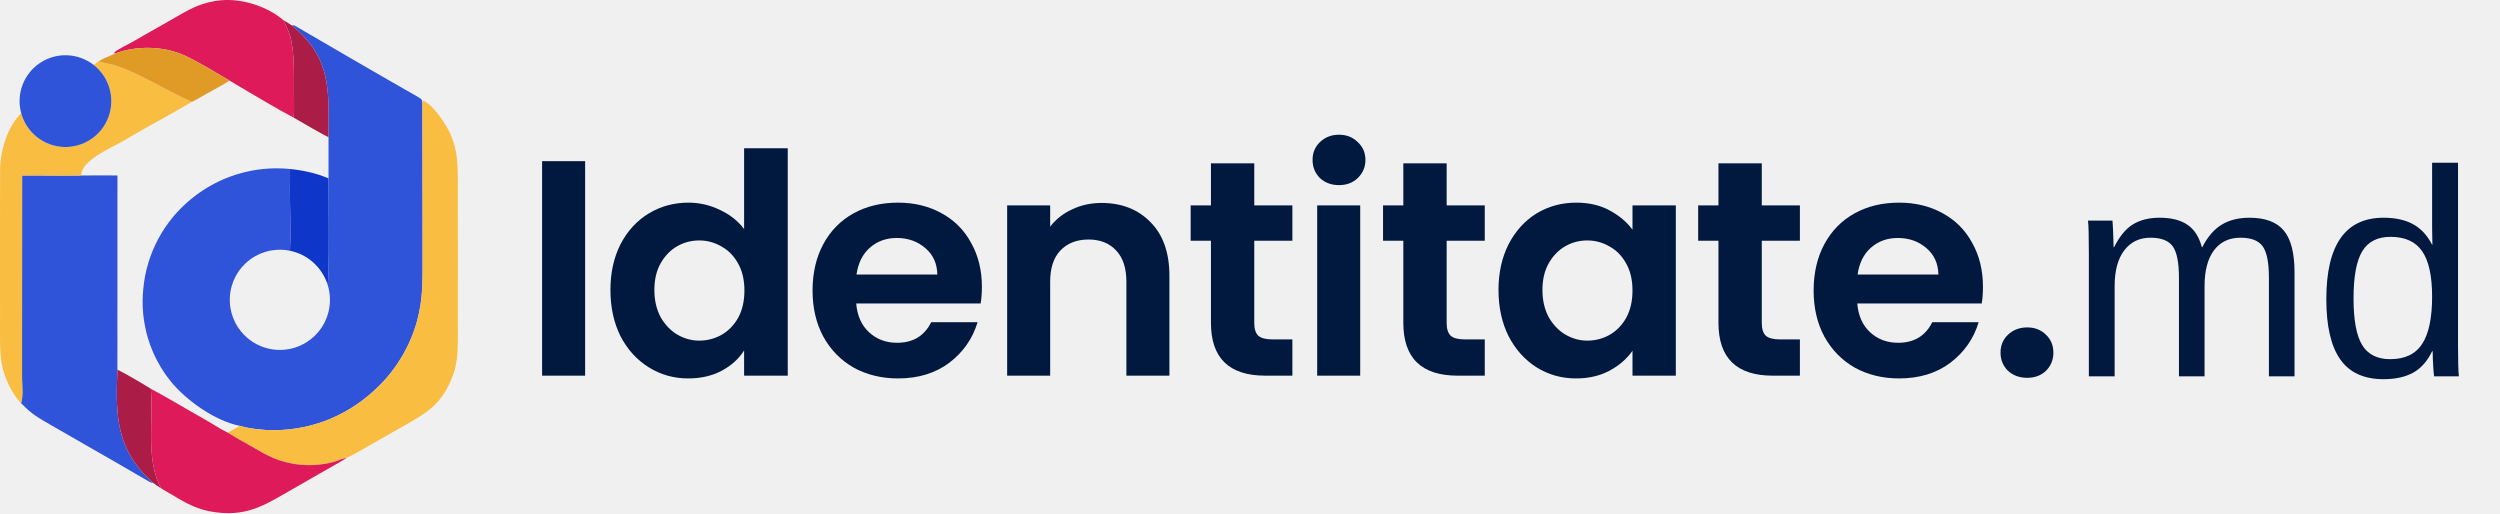
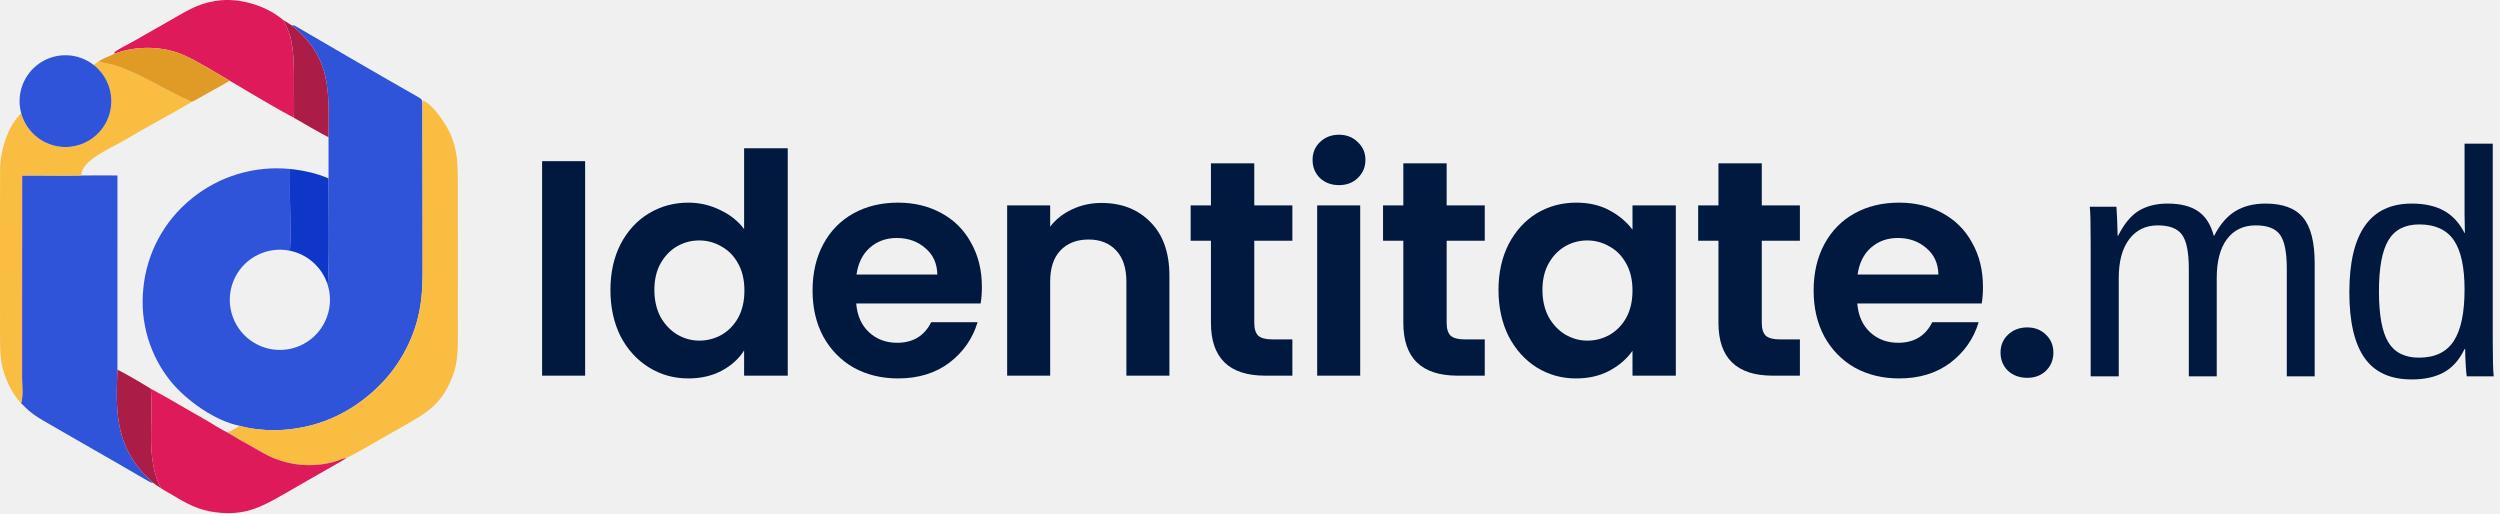
<svg xmlns="http://www.w3.org/2000/svg" width="950" height="195" viewBox="0 0 950 195" fill="none">
  <g clip-path="url(#clip0_148_618)">
    <path d="M158.539 121.797C156.014 131.047 151.139 139.489 144.388 146.297C133.529 157.256 119.652 163.365 104.146 163.478C100.097 163.508 94.932 162.94 91.029 161.798C81.814 159.939 71.075 152.394 65.106 145.192C56.969 135.273 53.134 122.518 54.449 109.759C55.681 96.312 62.311 83.94 72.822 75.464C83.306 66.913 96.754 62.867 110.216 64.212C110.156 65.587 110.25 66.917 110.209 68.269C109.965 77.039 110.75 86.604 110.183 95.283C101.757 93.551 93.215 97.688 89.346 105.378C85.481 113.065 87.25 122.39 93.666 128.127C100.078 133.861 109.54 134.582 116.749 129.882C123.957 125.182 127.116 116.232 124.457 108.046C125.253 105.961 124.829 72.241 124.84 67.8V52.11C124.904 34.388 126.08 22.084 110.93 9.685C111.749 9.479 111.974 9.727 112.707 10.155C128.108 19.134 143.513 28.125 159.012 36.939C159.793 37.383 160.139 37.668 160.304 38.051C160.469 38.435 160.454 38.916 160.515 39.746L160.575 81.96L160.582 98.026C160.582 106.573 160.774 113.388 158.539 121.797Z" fill="#3054D9" />
    <path d="M54.404 179.803C43.676 167.987 44.059 155.258 44.622 140.455L44.637 66.673C40.062 66.635 35.49 66.639 30.915 66.684C23.444 66.82 15.886 66.621 8.403 66.681L8.381 126.997V143.9C8.384 146.098 8.835 151.373 7.979 153.154C12.231 157.617 14.605 158.759 19.852 161.806L32.53 169.099C40.494 173.637 48.435 178.217 56.35 182.842C56.932 183.184 57.473 183.511 58.16 183.466C56.977 182.241 55.666 181.193 54.404 179.803Z" fill="#3054D9" />
    <path d="M8.381 143.9V126.997L8.407 66.681C15.89 66.625 23.447 66.824 30.919 66.685C30.795 60.827 42.421 56.202 46.846 53.55C55.399 48.422 64.34 43.778 72.93 38.694C72.311 38.428 71.695 38.157 71.079 37.875C61.864 33.671 53.176 27.915 43.54 24.771C42.267 24.357 38.244 23.79 37.493 23.275L35.577 24.666C41.557 29.324 43.845 37.312 41.234 44.431C38.623 51.551 31.715 56.165 24.139 55.849C16.566 55.534 10.063 50.36 8.054 43.049C2.806 48.053 0.06 57.454 0.038 64.592C-0.011 79.669 1.5214e-05 94.776 0.008 109.854L0.015 124.788C0.015 129.296 -0.109 134.173 0.721 138.606C1.604 143.322 4.534 149.724 7.982 153.15C8.835 151.369 8.388 146.094 8.381 143.896V143.9Z" fill="#F9BD41" />
    <path d="M24.142 55.849C31.715 56.165 38.627 51.551 41.238 44.431C43.848 37.312 41.561 29.324 35.581 24.665C29.653 20.052 21.438 19.751 15.191 23.925C8.944 28.099 6.07 35.801 8.061 43.049C10.071 50.36 16.573 55.533 24.146 55.849H24.142Z" fill="#3054D9" />
    <path d="M57.319 147.736C54.19 145.786 47.883 142.063 44.626 140.455C44.062 155.258 43.679 167.987 54.408 179.803C55.67 181.193 56.981 182.241 58.164 183.466C59.317 184.353 59.982 184.807 61.237 185.544C55.2 174.596 58.419 160.086 57.323 147.733L57.319 147.736Z" fill="#AB1D47" />
    <path d="M87.242 30.635C91.896 33.381 97.294 36.631 102.546 39.659C97.298 36.627 91.9 33.377 87.242 30.635C84.448 32.386 81.27 34.087 78.373 35.703C77.814 36.015 77.115 36.417 76.386 36.834C77.115 36.417 77.81 36.015 78.373 35.703C81.27 34.087 84.448 32.389 87.242 30.635Z" fill="#979796" />
    <path d="M74.196 38.052C74.429 37.928 74.666 37.797 74.91 37.665C74.666 37.8 74.429 37.928 74.196 38.052Z" fill="#979796" />
    <path d="M173.797 134.548C173.606 137.479 172.975 140.368 171.926 143.111C167.937 153.507 162.408 156.779 153.325 161.904L144.336 167.013C141.248 168.768 134.918 172.54 132.004 173.821L131.801 173.911C131.564 173.968 129.348 174.606 129.235 174.655C128.48 175.072 127.274 175.414 126.429 175.636C118.946 177.552 111.043 176.996 103.898 174.058C101.04 172.852 98.575 171.368 95.908 169.824L91.254 167.209C89.752 166.247 88.02 165.319 86.465 164.372C87.261 164.075 89.293 162.862 90.176 162.381L91.032 161.799C94.935 162.941 100.1 163.508 104.15 163.478C119.656 163.365 133.532 157.256 144.392 146.297C151.142 139.489 156.018 131.047 158.542 121.797C160.777 113.389 160.586 106.573 160.586 98.026L160.578 81.961L160.518 39.746C160.545 39.306 160.5 38.416 160.744 38.194C164.538 39.66 169.492 47.215 171.108 50.833C172.422 53.779 173.271 56.912 173.632 60.117C174.083 64.509 173.959 69.724 173.974 74.217L174 96.132L173.985 120.572C173.974 124.821 174.109 130.446 173.801 134.548H173.797Z" fill="#F9BD41" />
    <path d="M110.209 68.27C109.961 77.043 110.75 86.608 110.183 95.283C116.888 96.662 122.338 101.535 124.457 108.05C125.253 105.964 124.829 72.245 124.84 67.804C120.408 65.82 115.025 64.701 110.216 64.216C110.156 65.591 110.25 66.921 110.213 68.273L110.209 68.27Z" fill="#0E36C8" />
    <path d="M108.943 10.329C109.011 10.479 109.074 10.625 109.142 10.776C109.274 11.076 109.401 11.373 109.521 11.666C109.886 12.541 110.19 13.345 110.322 13.875C111.554 18.898 111.711 24.233 111.715 29.49C111.715 31.241 111.7 32.984 111.704 34.701C111.704 36.005 111.726 37.534 111.738 39.085C111.749 41.08 111.741 43.109 111.644 44.725C112.91 45.51 124.254 52.062 124.848 52.115C124.911 34.396 126.083 22.088 110.938 9.69C110.772 9.634 108.579 8.082 107.726 7.684C107.932 8.123 108.233 8.754 108.556 9.457C108.684 9.739 108.819 10.032 108.95 10.329H108.943Z" fill="#AB1D47" />
    <path d="M74.196 38.052C74.429 37.928 74.666 37.796 74.91 37.665C75.395 37.394 75.898 37.112 76.383 36.834C77.111 36.417 77.806 36.015 78.37 35.704C81.266 34.088 84.444 32.39 87.239 30.635C91.893 33.382 97.291 36.632 102.542 39.66C105.69 41.478 108.785 43.218 111.636 44.721C111.738 43.105 111.745 41.076 111.73 39.081C111.723 37.529 111.7 35.997 111.696 34.697C111.696 32.98 111.711 31.236 111.708 29.486C111.704 24.233 111.546 18.894 110.314 13.871C110.186 13.345 109.882 12.537 109.514 11.662C109.394 11.369 109.262 11.072 109.135 10.772C109.071 10.621 109.003 10.471 108.935 10.325C108.804 10.028 108.669 9.735 108.541 9.453C108.218 8.747 107.921 8.115 107.711 7.68C101.614 2.453 92.189 -0.564 84.158 0.086C80.849 0.376 77.603 1.169 74.534 2.442C71.469 3.72 67.146 6.319 64.159 8.036C59.524 10.708 54.877 13.357 50.212 15.979C49.096 16.606 43.766 19.263 43.401 20.01L43.518 20.409C51.786 17.219 62.443 17.429 70.455 21.224C75.823 23.764 82.066 27.573 87.239 30.631C84.444 32.382 81.266 34.084 78.37 35.7C76.875 36.534 74.418 37.995 72.927 38.691C63.017 34.449 53.814 28.122 43.537 24.77C42.263 24.357 38.24 23.79 37.489 23.275C38.24 23.786 42.267 24.354 43.537 24.77C53.172 27.915 61.86 33.671 71.075 37.875C71.691 38.157 72.307 38.428 72.927 38.694C73.299 38.521 73.731 38.3 74.196 38.052Z" fill="#DE1A5B" />
    <path d="M111.7 34.696C111.7 36 111.723 37.529 111.734 39.081C111.727 37.529 111.704 35.996 111.7 34.696Z" fill="#F8BC3E" />
    <path d="M109.521 11.666C109.401 11.373 109.27 11.076 109.142 10.775C109.274 11.076 109.401 11.373 109.521 11.666Z" fill="#F8BC3E" />
    <path d="M108.549 9.453C108.225 8.747 107.929 8.116 107.718 7.68C107.925 8.119 108.225 8.75 108.549 9.453Z" fill="#F8BC3E" />
    <path d="M110.318 13.875C111.55 18.898 111.708 24.233 111.711 29.489C111.708 24.237 111.55 18.898 110.318 13.875Z" fill="#F8BC3E" />
    <path d="M43.522 20.412C41.208 21.614 40.201 21.618 37.493 23.275C40.201 21.618 41.208 21.611 43.522 20.412Z" fill="#455DAA" />
    <path d="M72.93 38.694C74.418 37.999 76.878 36.537 78.373 35.703C81.27 34.088 84.448 32.389 87.242 30.635C82.07 27.577 75.827 23.771 70.459 21.227C62.446 17.436 51.793 17.222 43.522 20.412C41.208 21.614 40.201 21.618 37.493 23.275C38.244 23.786 42.271 24.353 43.54 24.77C53.818 28.125 63.017 34.448 72.93 38.69V38.694Z" fill="#DF9B26" />
    <path d="M131.801 173.912C130.629 174.814 128.54 175.933 127.21 176.7L118.728 181.531L107.963 187.719C98.925 192.949 92.599 196.112 81.694 194.636C75.361 193.779 70.985 191.435 65.617 188.155C64.527 187.505 62.127 186.205 61.233 185.544C55.197 174.599 58.419 160.086 57.319 147.736C64.016 151.287 70.538 155.311 77.156 158.996C79.812 160.473 83.88 163.148 86.461 164.373C88.016 165.319 89.748 166.247 91.25 167.209L95.904 169.824C98.572 171.368 101.036 172.852 103.894 174.058C111.039 176.996 118.943 177.553 126.425 175.636C127.27 175.415 128.476 175.073 129.231 174.656C129.344 174.607 131.56 173.968 131.797 173.912H131.801Z" fill="#DE1A5B" />
  </g>
  <path d="M222.349 61.239V142.752H206V61.239H222.349Z" fill="#01193F" />
  <path d="M231.963 110.17C231.963 103.631 233.247 97.83 235.816 92.77C238.463 87.71 242.045 83.817 246.56 81.092C251.076 78.367 256.097 77.005 261.625 77.005C265.829 77.005 269.838 77.939 273.653 79.807C277.468 81.598 280.504 84.011 282.762 87.048V56.335H299.345V142.752H282.762V133.176C280.738 136.368 277.896 138.937 274.237 140.883C270.578 142.83 266.335 143.803 261.508 143.803C256.058 143.803 251.076 142.401 246.56 139.599C242.045 136.796 238.463 132.864 235.816 127.804C233.247 122.666 231.963 116.788 231.963 110.17ZM282.879 110.404C282.879 106.433 282.1 103.047 280.543 100.244C278.986 97.363 276.884 95.183 274.237 93.704C271.59 92.147 268.748 91.369 265.712 91.369C262.676 91.369 259.873 92.108 257.304 93.587C254.735 95.067 252.633 97.246 250.998 100.127C249.441 102.93 248.662 106.278 248.662 110.17C248.662 114.063 249.441 117.488 250.998 120.447C252.633 123.327 254.735 125.546 257.304 127.103C259.951 128.66 262.754 129.439 265.712 129.439C268.748 129.439 271.59 128.699 274.237 127.22C276.884 125.663 278.986 123.483 280.543 120.68C282.1 117.8 282.879 114.374 282.879 110.404Z" fill="#01193F" />
  <path d="M373.119 109.002C373.119 111.338 372.963 113.44 372.651 115.309H325.356C325.745 119.98 327.38 123.639 330.26 126.286C333.141 128.933 336.683 130.256 340.887 130.256C346.96 130.256 351.281 127.648 353.85 122.432H371.484C369.615 128.66 366.034 133.799 360.74 137.847C355.446 141.818 348.945 143.803 341.238 143.803C335.009 143.803 329.404 142.44 324.421 139.716C319.517 136.913 315.663 132.981 312.86 127.921C310.135 122.86 308.773 117.021 308.773 110.404C308.773 103.708 310.135 97.83 312.86 92.77C315.585 87.71 319.4 83.817 324.305 81.092C329.209 78.367 334.854 77.005 341.238 77.005C347.388 77.005 352.877 78.328 357.704 80.975C362.608 83.622 366.384 87.398 369.031 92.303C371.756 97.13 373.119 102.696 373.119 109.002ZM356.185 104.331C356.108 100.127 354.589 96.779 351.631 94.288C348.673 91.719 345.052 90.434 340.771 90.434C336.722 90.434 333.297 91.68 330.494 94.171C327.769 96.585 326.095 99.971 325.472 104.331H356.185Z" fill="#01193F" />
  <path d="M418.568 77.121C426.275 77.121 432.504 79.574 437.253 84.479C442.002 89.305 444.376 96.079 444.376 104.798V142.752H428.027V107.017C428.027 101.879 426.742 97.947 424.173 95.222C421.604 92.42 418.101 91.018 413.663 91.018C409.148 91.018 405.566 92.42 402.919 95.222C400.35 97.947 399.066 101.879 399.066 107.017V142.752H382.716V78.056H399.066V86.114C401.246 83.311 404.009 81.131 407.357 79.574C410.783 77.939 414.52 77.121 418.568 77.121Z" fill="#01193F" />
  <path d="M476.623 91.485V122.782C476.623 124.962 477.129 126.558 478.141 127.57C479.231 128.505 481.022 128.972 483.513 128.972H491.104V142.752H480.827C467.047 142.752 460.157 136.056 460.157 122.666V91.485H452.45V78.056H460.157V62.057H476.623V78.056H491.104V91.485H476.623Z" fill="#01193F" />
  <path d="M508.819 70.348C505.938 70.348 503.525 69.453 501.578 67.662C499.71 65.794 498.776 63.497 498.776 60.772C498.776 58.047 499.71 55.79 501.578 53.999C503.525 52.13 505.938 51.196 508.819 51.196C511.699 51.196 514.074 52.13 515.942 53.999C517.889 55.79 518.862 58.047 518.862 60.772C518.862 63.497 517.889 65.794 515.942 67.662C514.074 69.453 511.699 70.348 508.819 70.348ZM516.877 78.056V142.752H500.527V78.056H516.877Z" fill="#01193F" />
  <path d="M549.729 91.485V122.782C549.729 124.962 550.235 126.558 551.247 127.57C552.337 128.505 554.128 128.972 556.619 128.972H564.21V142.752H553.933C540.153 142.752 533.263 136.056 533.263 122.666V91.485H525.556V78.056H533.263V62.057H549.729V78.056H564.21V91.485H549.729Z" fill="#01193F" />
  <path d="M569.429 110.17C569.429 103.631 570.714 97.83 573.283 92.77C575.93 87.71 579.472 83.817 583.91 81.092C588.426 78.367 593.447 77.005 598.975 77.005C603.802 77.005 608.006 77.978 611.587 79.924C615.246 81.871 618.166 84.323 620.345 87.281V78.056H636.811V142.752H620.345V133.293C618.243 136.329 615.324 138.859 611.587 140.883C607.928 142.83 603.685 143.803 598.858 143.803C593.408 143.803 588.426 142.401 583.91 139.599C579.472 136.796 575.93 132.864 573.283 127.804C570.714 122.666 569.429 116.788 569.429 110.17ZM620.345 110.404C620.345 106.433 619.567 103.047 618.01 100.244C616.453 97.363 614.351 95.183 611.704 93.704C609.057 92.147 606.215 91.369 603.179 91.369C600.143 91.369 597.34 92.108 594.771 93.587C592.202 95.067 590.099 97.246 588.465 100.127C586.907 102.93 586.129 106.278 586.129 110.17C586.129 114.063 586.907 117.488 588.465 120.447C590.099 123.327 592.202 125.546 594.771 127.103C597.418 128.66 600.22 129.439 603.179 129.439C606.215 129.439 609.057 128.699 611.704 127.22C614.351 125.663 616.453 123.483 618.01 120.68C619.567 117.8 620.345 114.374 620.345 110.404Z" fill="#01193F" />
  <path d="M669.479 91.485V122.782C669.479 124.962 669.985 126.558 670.997 127.57C672.087 128.505 673.878 128.972 676.369 128.972H683.96V142.752H673.683C659.903 142.752 653.013 136.056 653.013 122.666V91.485H645.305V78.056H653.013V62.057H669.479V78.056H683.96V91.485H669.479Z" fill="#01193F" />
  <path d="M753.525 109.002C753.525 111.338 753.369 113.44 753.058 115.309H705.762C706.151 119.98 707.786 123.639 710.667 126.286C713.547 128.933 717.089 130.256 721.294 130.256C727.366 130.256 731.687 127.648 734.256 122.432H751.89C750.021 128.66 746.44 133.799 741.146 137.847C735.852 141.818 729.351 143.803 721.644 143.803C715.416 143.803 709.81 142.44 704.828 139.716C699.923 136.913 696.069 132.981 693.266 127.921C690.541 122.86 689.179 117.021 689.179 110.404C689.179 103.708 690.541 97.83 693.266 92.77C695.991 87.71 699.806 83.817 704.711 81.092C709.616 78.367 715.26 77.005 721.644 77.005C727.794 77.005 733.283 78.328 738.11 80.975C743.015 83.622 746.791 87.398 749.438 92.303C752.162 97.13 753.525 102.696 753.525 109.002ZM736.592 104.331C736.514 100.127 734.996 96.779 732.037 94.288C729.079 91.719 725.459 90.434 721.177 90.434C717.128 90.434 713.703 91.68 710.9 94.171C708.175 96.585 706.501 99.971 705.879 104.331H736.592Z" fill="#01193F" />
  <path d="M770.363 143.569C767.405 143.569 764.952 142.674 763.006 140.883C761.138 139.015 760.203 136.718 760.203 133.993C760.203 131.268 761.138 129.011 763.006 127.22C764.952 125.352 767.405 124.417 770.363 124.417C773.244 124.417 775.618 125.352 777.487 127.22C779.355 129.011 780.289 131.268 780.289 133.993C780.289 136.718 779.355 139.015 777.487 140.883C775.618 142.674 773.244 143.569 770.363 143.569Z" fill="#01193F" />
-   <text x="786" y="143" font-family="system-ui, -apple-system, Arial, sans-serif" font-weight="500" font-size="112" fill="#01193F">md</text>
+   <text x="786" y="143" font-family="system-ui, -apple-system, Arial, sans-serif" font-weight="500" font-size="122" fill="#01193F">md</text>
  <defs>
    <clipPath id="clip0_148_618">
      <rect width="174" height="195" fill="white" />
    </clipPath>
  </defs>
</svg>
